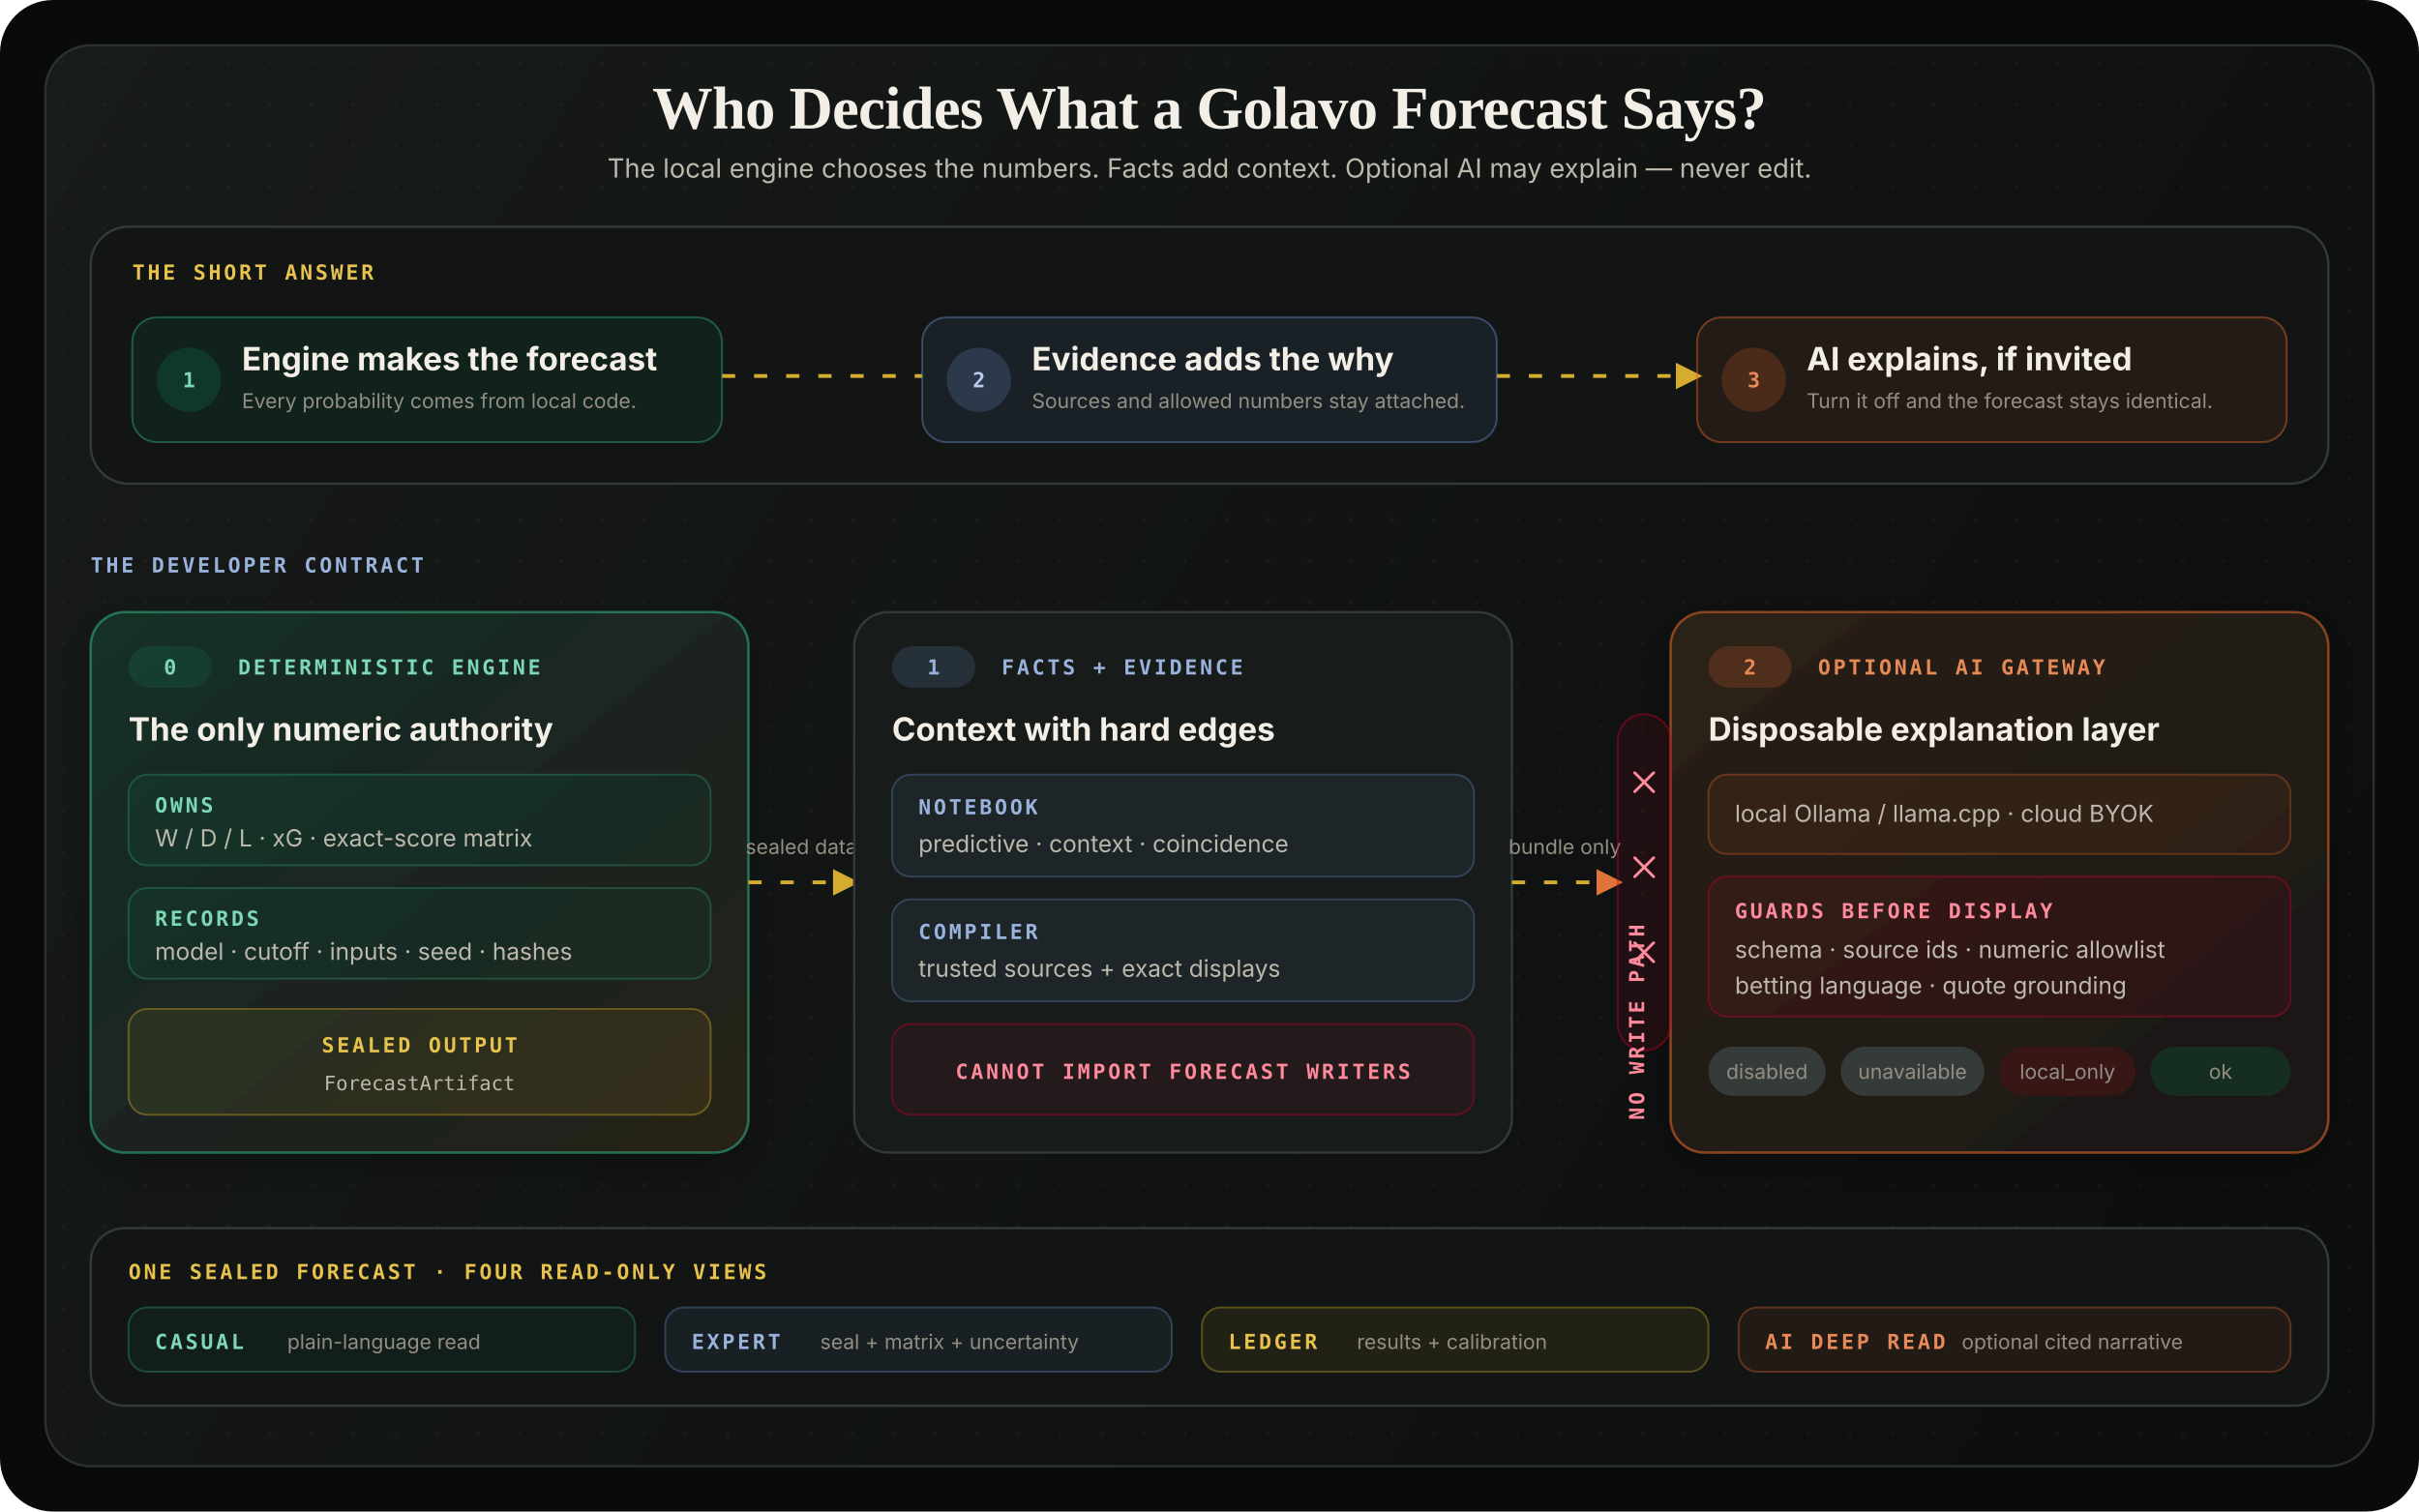
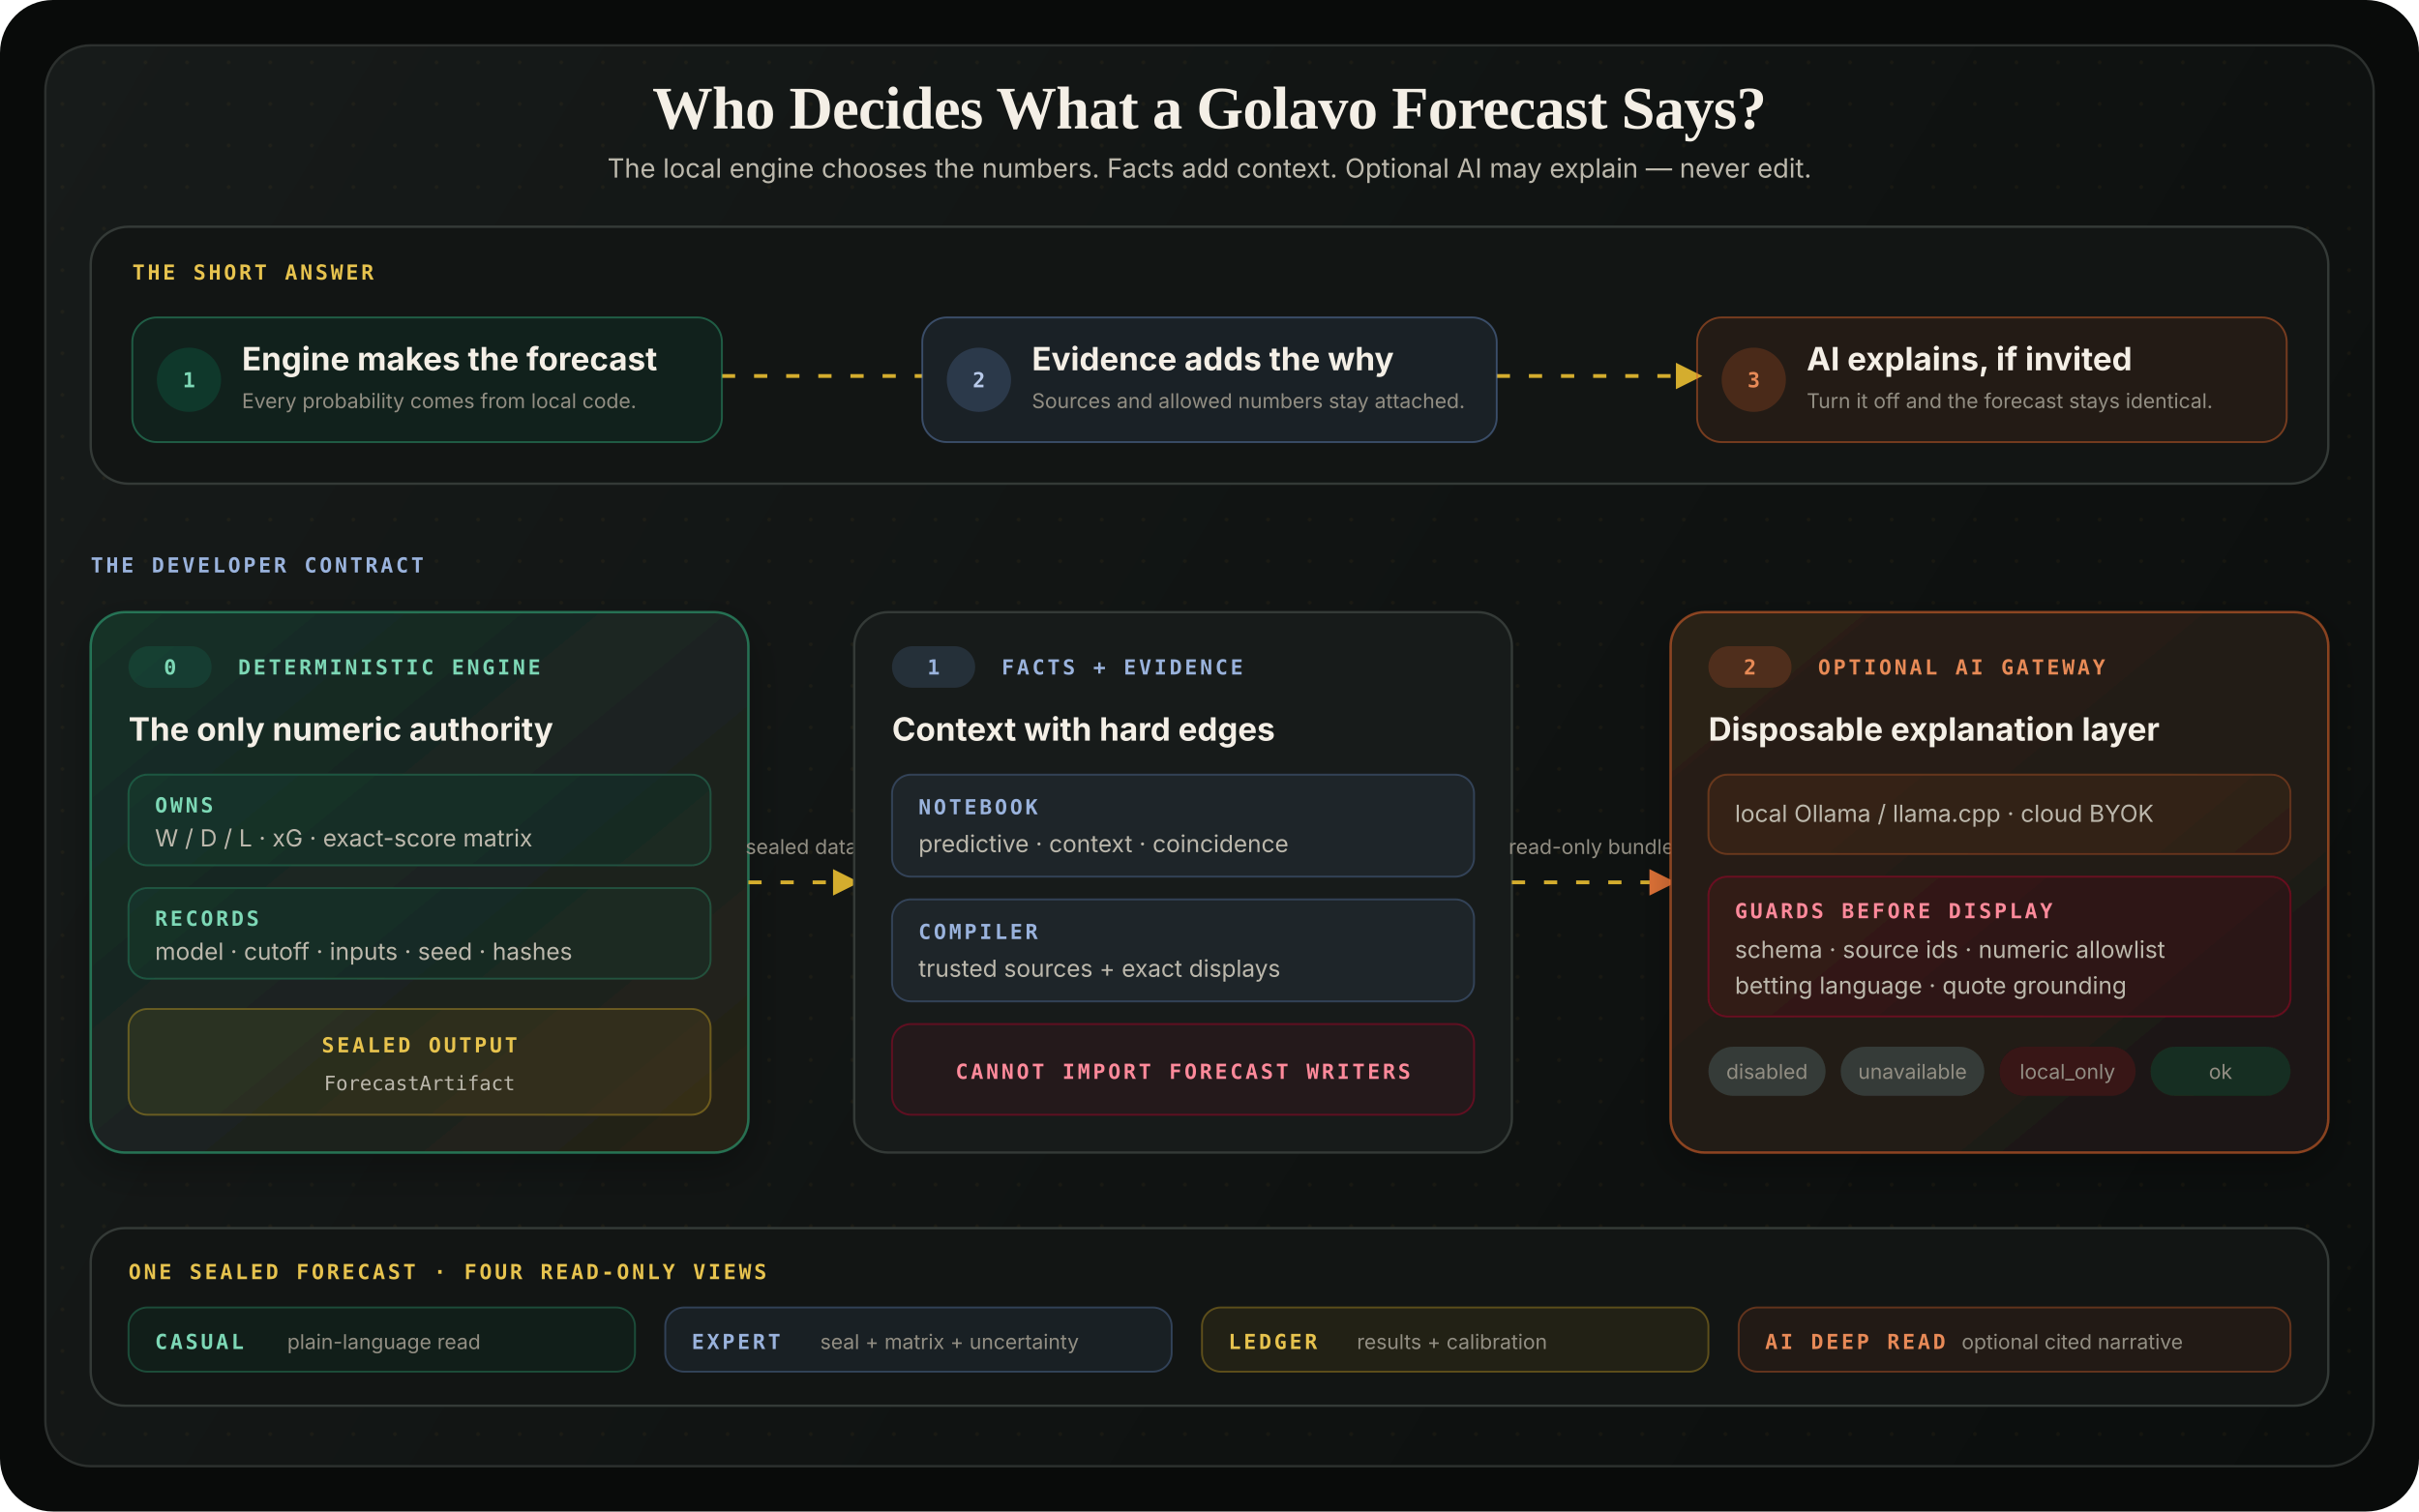
<svg xmlns="http://www.w3.org/2000/svg" width="1280" height="800" viewBox="0 0 1280 800" role="img" aria-labelledby="title desc">
  <defs>
    <linearGradient id="bg" x1="24" y1="24" x2="1256" y2="776" gradientUnits="userSpaceOnUse">
      <stop stop-color="#171B1A" />
      <stop offset=".56" stop-color="#101312" />
      <stop offset="1" stop-color="#0B0E0D" />
    </linearGradient>
    <linearGradient id="engine" x1="0" y1="0" x2="1" y2="1">
      <stop stop-color="#173128" />
      <stop offset=".62" stop-color="#1B211F" />
      <stop offset="1" stop-color="#282216" />
    </linearGradient>
    <linearGradient id="ai" x1="0" y1="0" x2="1" y2="1">
      <stop stop-color="#2B2117" />
      <stop offset="1" stop-color="#1B1713" />
    </linearGradient>
    <pattern id="dots" width="22" height="22" patternUnits="userSpaceOnUse">
      <circle cx="11" cy="11" r="1" fill="#C9A227" fill-opacity=".055" />
    </pattern>
    <filter id="shadow" x="-20%" y="-20%" width="140%" height="160%">
      <feDropShadow dx="0" dy="8" stdDeviation="11" flood-color="#000" flood-opacity=".28" />
    </filter>
-     <filter id="glow" x="-100%" y="-100%" width="300%" height="300%">
-       <feGaussianBlur stdDeviation="4" result="b" />
-       <feMerge>
-         <feMergeNode in="b" />
-         <feMergeNode in="SourceGraphic" />
-       </feMerge>
-     </filter>
    <marker id="gold" viewBox="0 0 10 10" refX="8" refY="5" markerWidth="7" markerHeight="7" orient="auto">
      <path d="M0 0L10 5L0 10Z" fill="#D4AD2E" />
    </marker>
    <marker id="orange" viewBox="0 0 10 10" refX="8" refY="5" markerWidth="7" markerHeight="7" orient="auto">
      <path d="M0 0L10 5L0 10Z" fill="#E07338" />
    </marker>
    <style>
-       .title{font:600 32px Georgia,"Times New Roman",serif;letter-spacing:-.35px;fill:#F4EFE6}.sub{font:400 14px -apple-system,BlinkMacSystemFont,"Segoe UI",sans-serif;fill:#BCB8AC}.kicker{font:700 11px ui-monospace,"SF Mono",Menlo,monospace;letter-spacing:1.45px}.head{font:650 17px -apple-system,BlinkMacSystemFont,"Segoe UI",sans-serif;fill:#F4EFE6}.body{font:400 12.5px -apple-system,BlinkMacSystemFont,"Segoe UI",sans-serif;fill:#BCB8AC}.small{font:400 10.8px -apple-system,BlinkMacSystemFont,"Segoe UI",sans-serif;fill:#928E83}.mono{font:500 10.5px ui-monospace,"SF Mono",Menlo,monospace;fill:#BCB8AC}.card{fill:#171B1A;stroke:#343A37;stroke-width:1.25}.signal{fill:none;stroke:#D4AD2E;stroke-width:2;stroke-dasharray:7 10;animation:travel 3.6s linear infinite}.guard{animation:guard 2.8s ease-in-out infinite;transform-box:fill-box;transform-origin:center}@keyframes travel{to{stroke-dashoffset:-68}}@keyframes guard{0%,100%{opacity:.55}50%{opacity:1}}@media(prefers-reduced-motion:reduce){.signal,.guard{animation:none}.guard{opacity:.78}}
+       .title{font:600 32px Georgia,"Times New Roman",serif;letter-spacing:-.35px;fill:#F4EFE6}.sub{font:400 14px -apple-system,BlinkMacSystemFont,"Segoe UI",sans-serif;fill:#BCB8AC}.kicker{font:700 11px ui-monospace,"SF Mono",Menlo,monospace;letter-spacing:1.45px}.head{font:650 17px -apple-system,BlinkMacSystemFont,"Segoe UI",sans-serif;fill:#F4EFE6}.body{font:400 12.5px -apple-system,BlinkMacSystemFont,"Segoe UI",sans-serif;fill:#BCB8AC}.small{font:400 10.8px -apple-system,BlinkMacSystemFont,"Segoe UI",sans-serif;fill:#928E83}.mono{font:500 10.5px ui-monospace,"SF Mono",Menlo,monospace;fill:#BCB8AC}.card{fill:#171B1A;stroke:#343A37;stroke-width:1.25}.signal{fill:none;stroke:#D4AD2E;stroke-width:2;stroke-dasharray:7 10;animation:travel 3.6s linear infinite}@keyframes travel{to{stroke-dashoffset:-68}}@media(prefers-reduced-motion:reduce){.signal{animation:none}}
    </style>
  </defs>
  <rect width="1280" height="800" rx="28" fill="#090B0A" />
  <rect x="24" y="24" width="1232" height="752" rx="24" fill="url(#bg)" stroke="#2C302E" stroke-width="1.25" />
  <rect x="25" y="25" width="1230" height="750" rx="23" fill="url(#dots)" />
  <text x="640" y="68" text-anchor="middle" class="title">Who Decides What a Golavo Forecast Says?</text>
  <text x="640" y="94" text-anchor="middle" class="sub">The local engine chooses the numbers. Facts add context. Optional AI may explain — never edit.</text>
  <g transform="translate(48 120)">
    <rect width="1184" height="136" rx="20" fill="#121514" stroke="#343A37" stroke-width="1.25" />
    <text x="22" y="28" class="kicker" fill="#E7C34E">THE SHORT ANSWER</text>
    <path d="M334 79H440M744 79H850" class="signal" marker-end="url(#gold)" />
    <g transform="translate(22 48)">
      <rect width="312" height="66" rx="13" fill="#0B6E4F" fill-opacity=".14" stroke="#2F9E73" stroke-opacity=".5" />
      <circle cx="30" cy="33" r="17" fill="#0B6E4F" fill-opacity=".3" />
      <text x="30" y="37" text-anchor="middle" class="kicker" fill="#7DD8B6">1</text>
      <text x="58" y="28" class="head">Engine makes the forecast</text>
      <text x="58" y="48" class="small">Every probability comes from local code.</text>
    </g>
    <g transform="translate(440 48)">
      <rect width="304" height="66" rx="13" fill="#6082B8" fill-opacity=".11" stroke="#6082B8" stroke-opacity=".48" />
      <circle cx="30" cy="33" r="17" fill="#6082B8" fill-opacity=".25" />
      <text x="30" y="37" text-anchor="middle" class="kicker" fill="#B9CBEB">2</text>
      <text x="58" y="28" class="head">Evidence adds the why</text>
      <text x="58" y="48" class="small">Sources and allowed numbers stay attached.</text>
    </g>
    <g transform="translate(850 48)">
      <rect width="312" height="66" rx="13" fill="#D9622B" fill-opacity=".09" stroke="#D9622B" stroke-opacity=".48" />
      <circle cx="30" cy="33" r="17" fill="#D9622B" fill-opacity=".22" />
      <text x="30" y="37" text-anchor="middle" class="kicker" fill="#E88A57">3</text>
      <text x="58" y="28" class="head">AI explains, if invited</text>
      <text x="58" y="48" class="small">Turn it off and the forecast stays identical.</text>
    </g>
  </g>
  <g transform="translate(48 286)">
    <text x="0" y="17" class="kicker" fill="#9AB3DD">THE DEVELOPER CONTRACT</text>
    <g transform="translate(0 38)" filter="url(#shadow)">
      <rect width="348" height="286" rx="18" fill="url(#engine)" stroke="#2F9E73" stroke-opacity=".64" stroke-width="1.3" />
      <rect x="20" y="18" width="44" height="22" rx="11" fill="#0B6E4F" fill-opacity=".26" />
      <text x="42" y="33" text-anchor="middle" class="kicker" fill="#7DD8B6">0</text>
      <text x="78" y="33" class="kicker" fill="#7DD8B6">DETERMINISTIC ENGINE</text>
      <text x="20" y="68" class="head">The only numeric authority</text>
      <rect x="20" y="86" width="308" height="48" rx="10" fill="#0B6E4F" fill-opacity=".12" stroke="#2F9E73" stroke-opacity=".36" />
      <text x="34" y="106" class="kicker" fill="#7DD8B6">OWNS</text>
      <text x="34" y="124" class="body">W / D / L · xG · exact-score matrix</text>
      <rect x="20" y="146" width="308" height="48" rx="10" fill="#0B6E4F" fill-opacity=".12" stroke="#2F9E73" stroke-opacity=".36" />
      <text x="34" y="166" class="kicker" fill="#7DD8B6">RECORDS</text>
      <text x="34" y="184" class="body">model · cutoff · inputs · seed · hashes</text>
      <rect x="20" y="210" width="308" height="56" rx="10" fill="#C9A227" fill-opacity=".1" stroke="#C9A227" stroke-opacity=".42" />
      <text x="174" y="233" text-anchor="middle" class="kicker" fill="#E7C34E">SEALED OUTPUT</text>
      <text x="174" y="253" text-anchor="middle" class="mono">ForecastArtifact</text>
    </g>
    <path d="M348 181H404" class="signal" marker-end="url(#gold)" />
    <text x="376" y="166" text-anchor="middle" class="small">sealed data</text>
    <g transform="translate(404 38)">
      <rect width="348" height="286" rx="18" class="card" />
      <rect x="20" y="18" width="44" height="22" rx="11" fill="#6082B8" fill-opacity=".2" />
      <text x="42" y="33" text-anchor="middle" class="kicker" fill="#9AB3DD">1</text>
      <text x="78" y="33" class="kicker" fill="#9AB3DD">FACTS + EVIDENCE</text>
      <text x="20" y="68" class="head">Context with hard edges</text>
      <rect x="20" y="86" width="308" height="54" rx="10" fill="#6082B8" fill-opacity=".1" stroke="#6082B8" stroke-opacity=".36" />
      <text x="34" y="107" class="kicker" fill="#9AB3DD">NOTEBOOK</text>
      <text x="34" y="127" class="body">predictive · context · coincidence</text>
      <rect x="20" y="152" width="308" height="54" rx="10" fill="#6082B8" fill-opacity=".1" stroke="#6082B8" stroke-opacity=".36" />
      <text x="34" y="173" class="kicker" fill="#9AB3DD">COMPILER</text>
      <text x="34" y="193" class="body">trusted sources + exact displays</text>
      <rect x="20" y="218" width="308" height="48" rx="10" fill="#BC002D" fill-opacity=".08" stroke="#BC002D" stroke-opacity=".42" />
      <text x="174" y="247" text-anchor="middle" class="kicker" fill="#FF8A9B">CANNOT IMPORT FORECAST WRITERS</text>
    </g>
-     <path d="M752 181H808" class="signal" marker-end="url(#orange)" />
-     <text x="780" y="166" text-anchor="middle" class="small">bundle only</text>
+     <path d="M752 181H836" class="signal" marker-end="url(#orange)" />
+     <text x="794" y="166" text-anchor="middle" class="small">read-only bundle</text>
    <g transform="translate(836 38)" filter="url(#shadow)">
      <rect width="348" height="286" rx="18" fill="url(#ai)" stroke="#D9622B" stroke-opacity=".58" stroke-width="1.3" />
      <rect x="20" y="18" width="44" height="22" rx="11" fill="#D9622B" fill-opacity=".22" />
      <text x="42" y="33" text-anchor="middle" class="kicker" fill="#E88A57">2</text>
      <text x="78" y="33" class="kicker" fill="#E88A57">OPTIONAL AI GATEWAY</text>
      <text x="20" y="68" class="head">Disposable explanation layer</text>
      <rect x="20" y="86" width="308" height="42" rx="10" fill="#D9622B" fill-opacity=".08" stroke="#D9622B" stroke-opacity=".34" />
      <text x="34" y="111" class="body">local Ollama / llama.cpp · cloud BYOK</text>
      <rect x="20" y="140" width="308" height="74" rx="10" fill="#BC002D" fill-opacity=".09" stroke="#BC002D" stroke-opacity=".43" />
      <text x="34" y="162" class="kicker" fill="#FF8A9B">GUARDS BEFORE DISPLAY</text>
      <text x="34" y="183" class="body">schema · source ids · numeric allowlist</text>
      <text x="34" y="202" class="body">betting language · quote grounding</text>
      <g transform="translate(20 230)">
        <rect width="62" height="26" rx="13" fill="#343A37" />
        <text x="31" y="17" text-anchor="middle" class="small" fill="#BCB8AC">disabled</text>
        <rect x="70" width="76" height="26" rx="13" fill="#343A37" />
        <text x="108" y="17" text-anchor="middle" class="small" fill="#BCB8AC">unavailable</text>
        <rect x="154" width="72" height="26" rx="13" fill="#BC002D" fill-opacity=".16" />
        <text x="190" y="17" text-anchor="middle" class="small" fill="#FF8A9B">local_only</text>
        <rect x="234" width="74" height="26" rx="13" fill="#0B6E4F" fill-opacity=".25" />
        <text x="271" y="17" text-anchor="middle" class="small" fill="#7DD8B6">ok</text>
      </g>
    </g>
-     <g transform="translate(808 92)" class="guard">
-       <rect width="28" height="178" rx="14" fill="#BC002D" fill-opacity=".11" stroke="#BC002D" stroke-opacity=".45" />
-       <path d="M9 31l10 10m0-10L9 41M9 76l10 10m0-10L9 86M9 121l10 10m0-10L9 131" stroke="#FF8A9B" stroke-width="1.5" stroke-linecap="round" />
-       <text x="14" y="163" text-anchor="middle" class="kicker" fill="#FF8A9B" transform="rotate(-90 14 163)">NO WRITE PATH</text>
-     </g>
  </g>
  <g transform="translate(48 650)">
    <rect width="1184" height="94" rx="18" fill="#121514" stroke="#343A37" stroke-width="1.25" />
    <text x="20" y="27" class="kicker" fill="#E7C34E">ONE SEALED FORECAST · FOUR READ-ONLY VIEWS</text>
    <g transform="translate(20 42)">
      <rect width="268" height="34" rx="10" fill="#0B6E4F" fill-opacity=".1" stroke="#2F9E73" stroke-opacity=".38" />
      <text x="14" y="22" class="kicker" fill="#7DD8B6">CASUAL</text>
      <text x="84" y="22" class="small">plain-language read</text>
      <rect x="284" width="268" height="34" rx="10" fill="#6082B8" fill-opacity=".1" stroke="#6082B8" stroke-opacity=".38" />
      <text x="298" y="22" class="kicker" fill="#9AB3DD">EXPERT</text>
      <text x="366" y="22" class="small">seal + matrix + uncertainty</text>
      <rect x="568" width="268" height="34" rx="10" fill="#C9A227" fill-opacity=".09" stroke="#C9A227" stroke-opacity=".38" />
      <text x="582" y="22" class="kicker" fill="#E7C34E">LEDGER</text>
      <text x="650" y="22" class="small">results + calibration</text>
      <rect x="852" width="292" height="34" rx="10" fill="#D9622B" fill-opacity=".08" stroke="#D9622B" stroke-opacity=".38" />
      <text x="866" y="22" class="kicker" fill="#E88A57">AI DEEP READ</text>
      <text x="970" y="22" class="small">optional cited narrative</text>
    </g>
  </g>
</svg>
